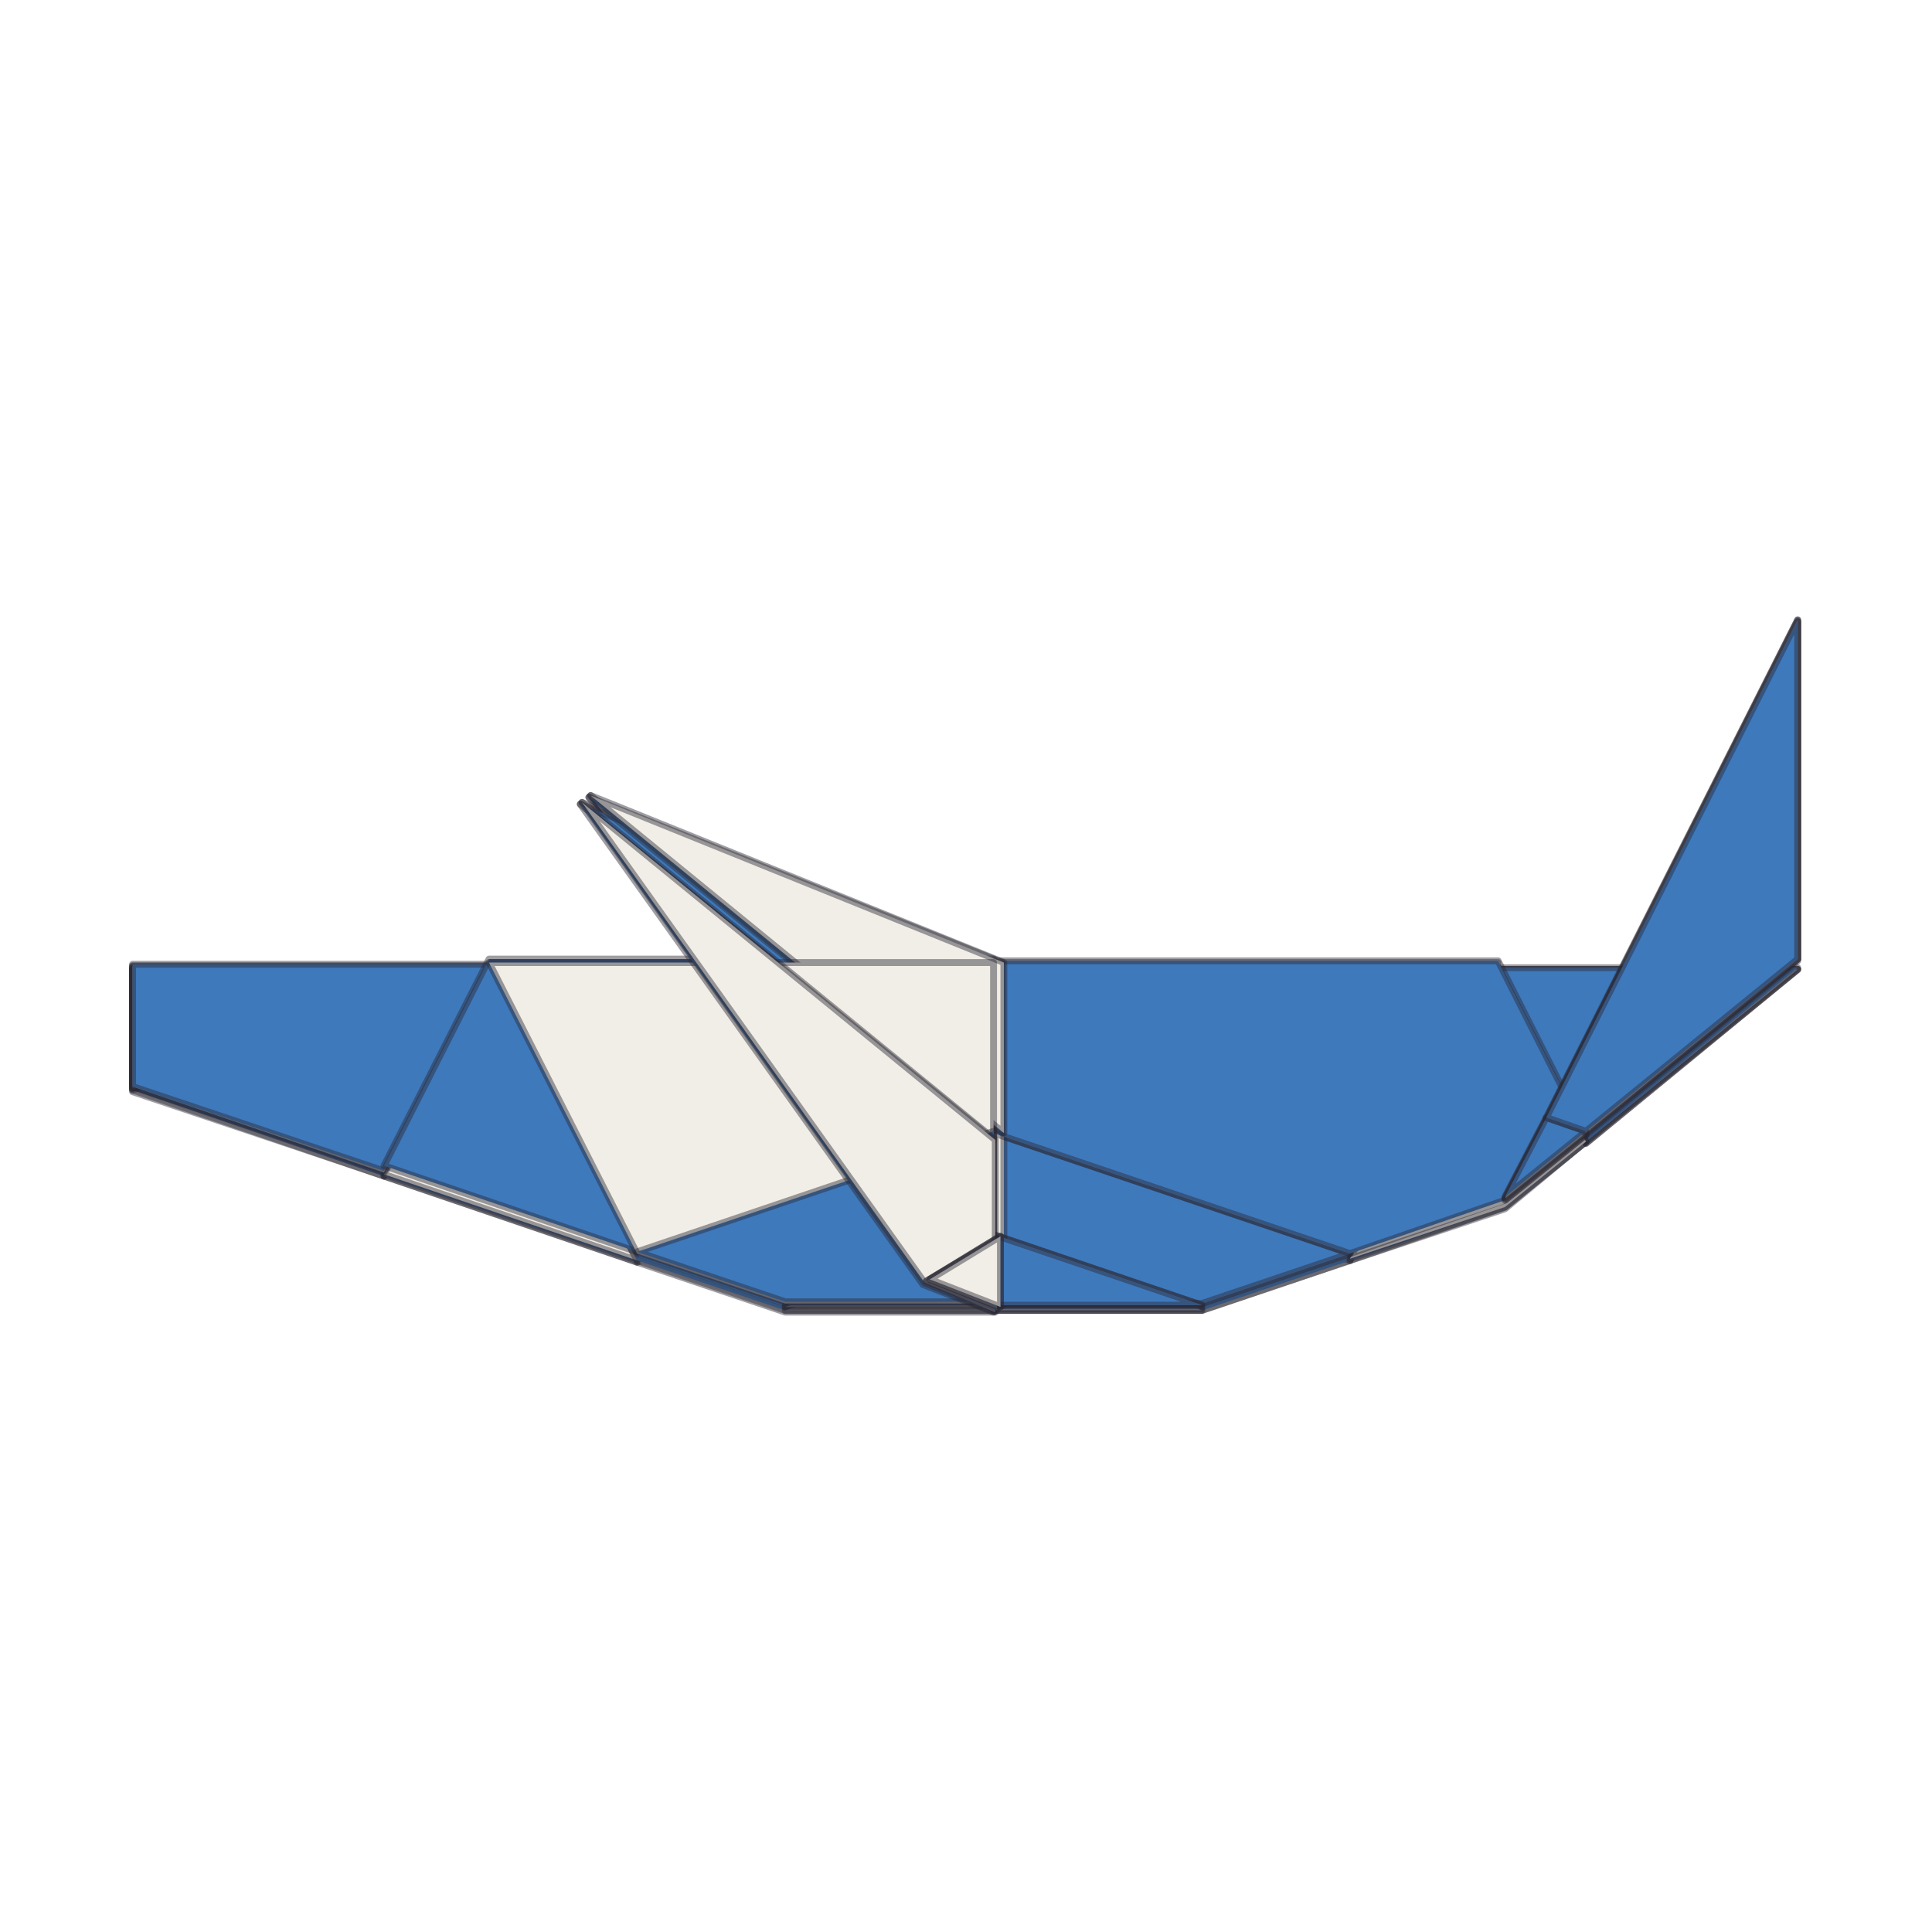
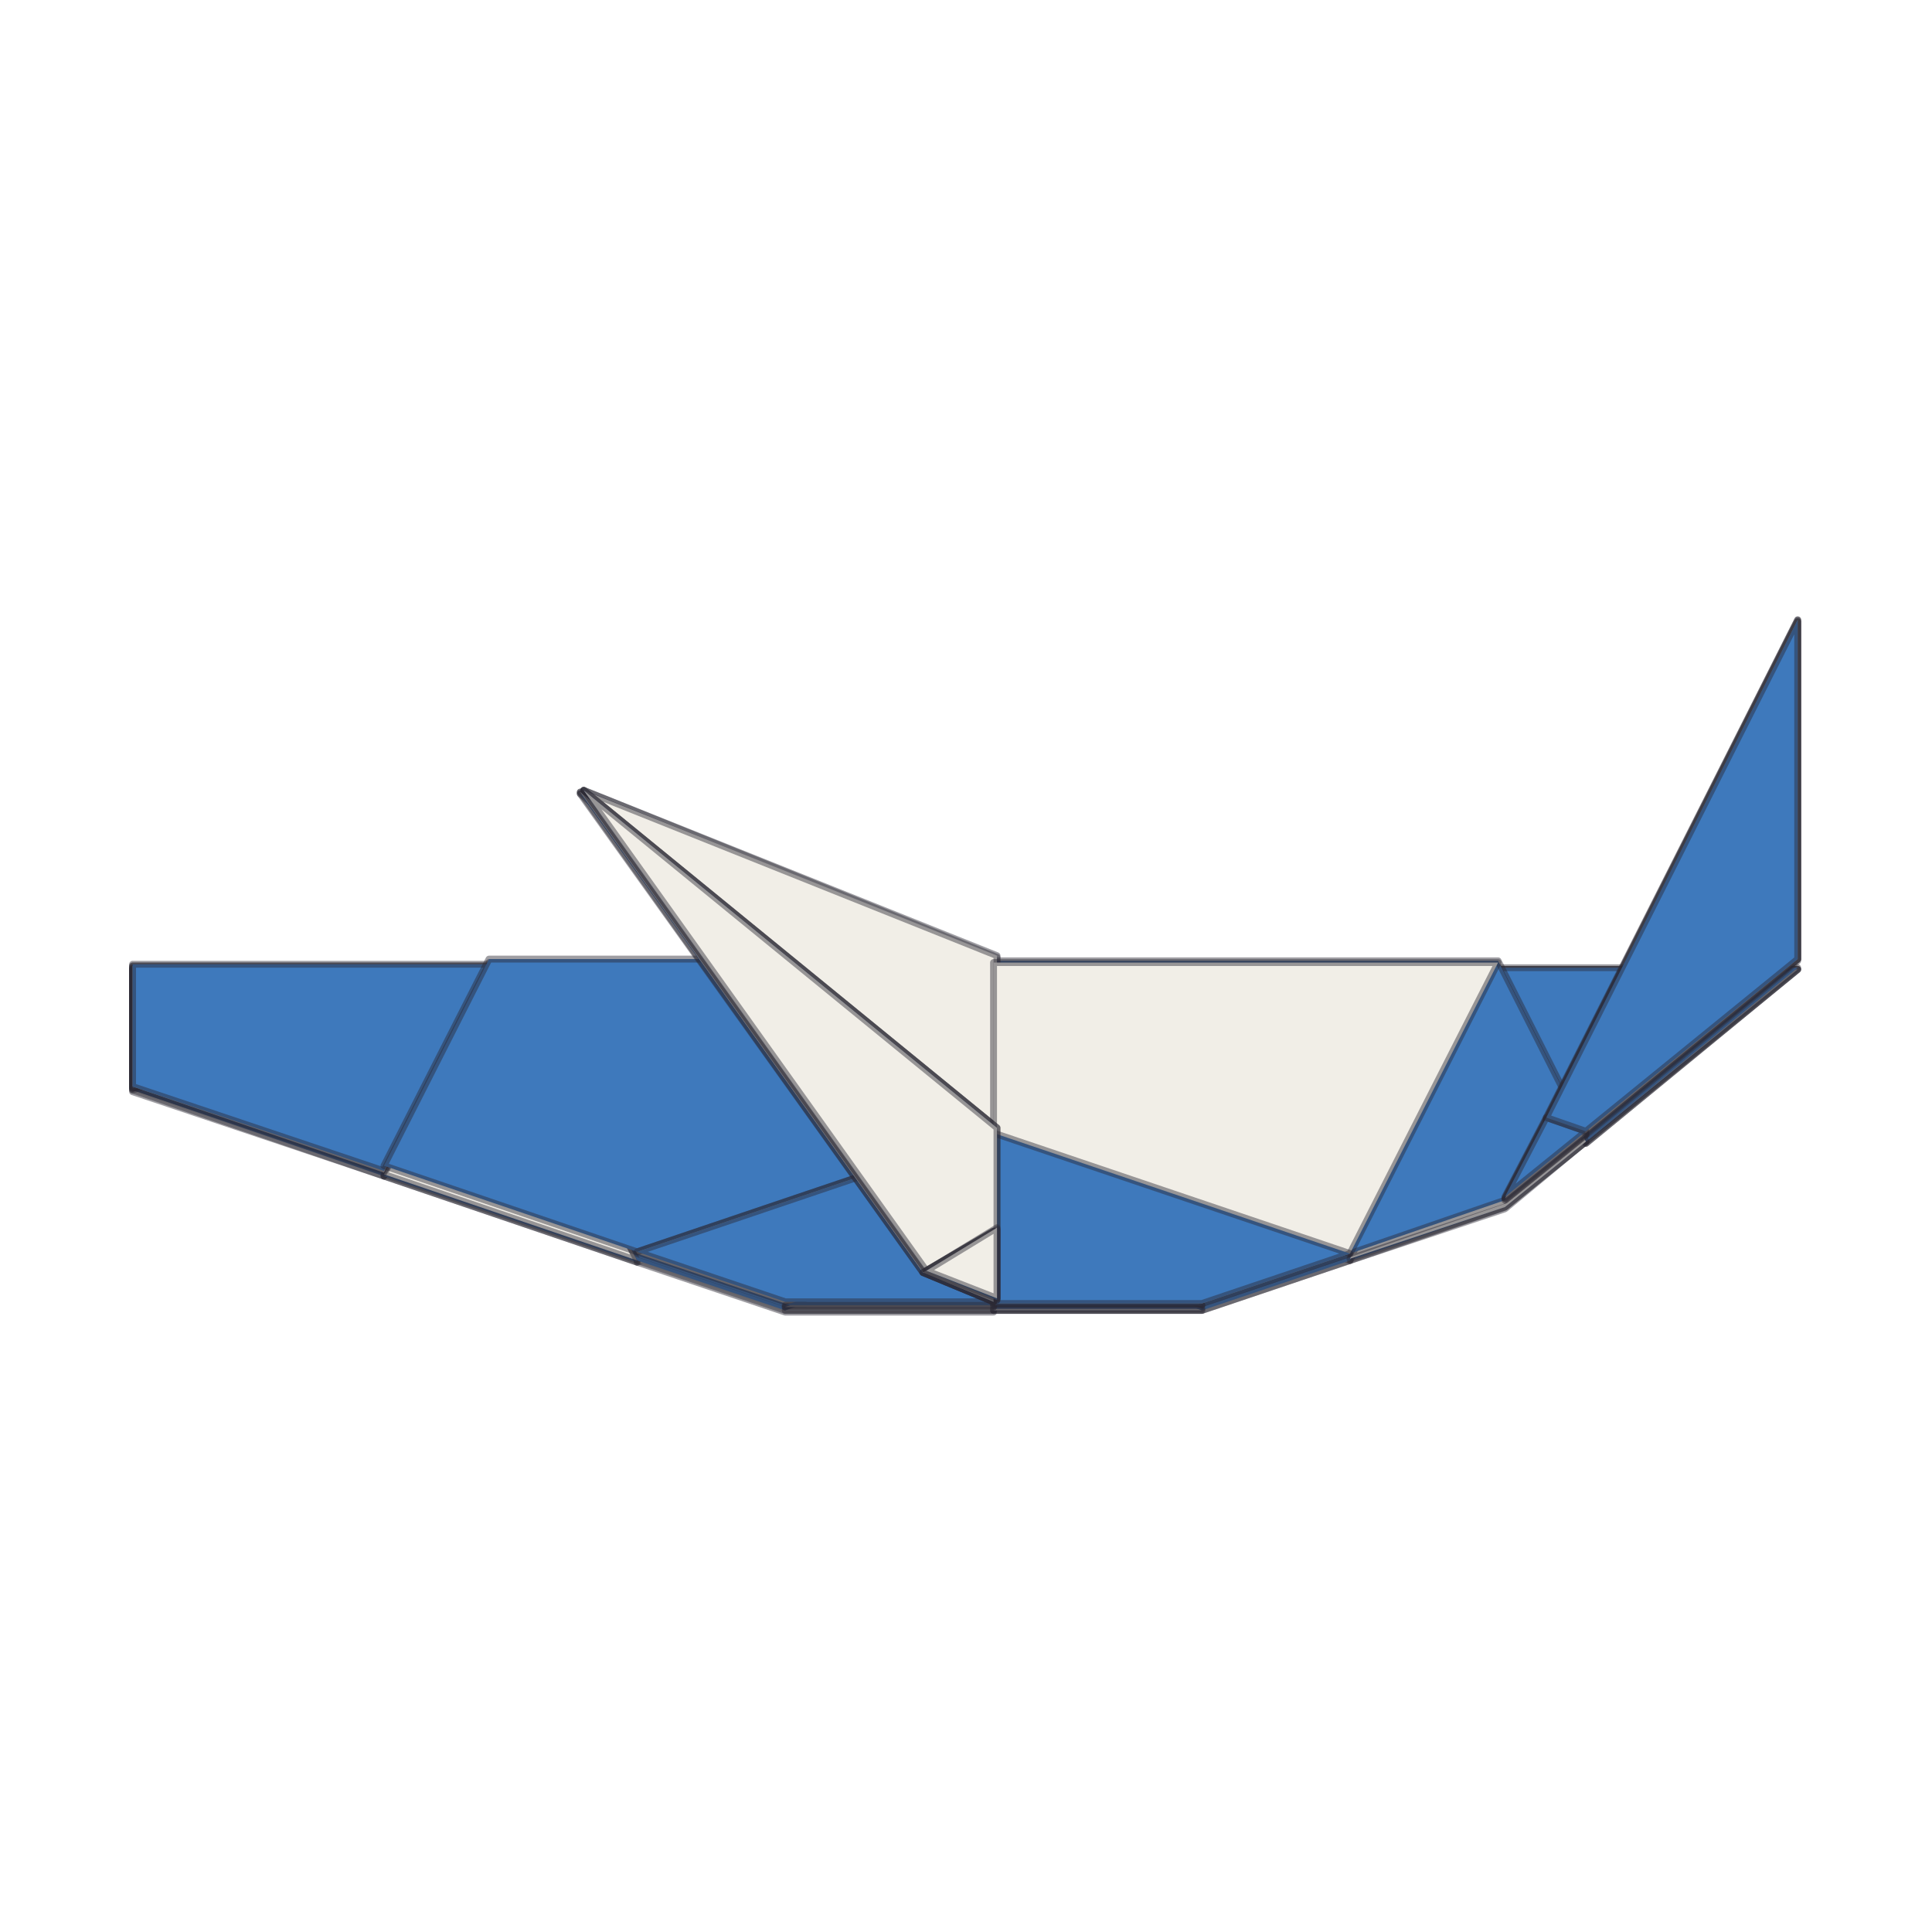
<svg xmlns="http://www.w3.org/2000/svg" viewBox="-0.802 -0.578 1.122 1.122" width="240" height="240">
  <g stroke="#2b2a33" stroke-opacity=".45" stroke-width="0.004" stroke-linejoin="round">
    <polygon points="-0.518,-0.015 -0.725,-0.015 -0.725,0.056 -0.579,0.105" fill="#f1eee7" />
    <polygon points="0.242,-0.015 0.068,-0.015 0.119,0.086" fill="#f1eee7" />
    <polygon points="-0.225,-0.015 -0.518,-0.015 -0.579,0.105 -0.432,0.155 -0.225,0.085" fill="#f1eee7" />
    <polygon points="-0.225,0.085 -0.432,0.155 -0.346,0.184 -0.225,0.184" fill="#f1eee7" />
    <polygon points="-0.725,-0.015 -0.518,-0.015 -0.579,0.105 -0.725,0.055" fill="#3e79bc" />
    <polygon points="-0.579,0.105 -0.518,-0.015 -0.432,0.155" fill="#3e79bc" />
    <polygon points="0.119,0.086 0.068,-0.015 0.242,-0.015" fill="#3e79bc" />
-     <polygon points="-0.225,0.183 -0.104,0.183 -0.018,0.154 -0.225,0.084" fill="#f1eee7" />
    <polygon points="0.068,-0.015 -0.225,-0.015 -0.225,0.084 -0.018,0.154 0.072,0.124 0.119,0.085" fill="#f1eee7" />
    <polygon points="-0.518,-0.015 -0.725,-0.015 -0.725,0.055" fill="#f1eee7" />
    <polygon points="0.242,-0.015 0.068,-0.015 0.119,0.085" fill="#f1eee7" />
    <polygon points="-0.432,0.154 -0.518,-0.015 -0.579,0.104" fill="#f1eee7" />
    <polygon points="-0.725,-0.016 -0.518,-0.016 -0.725,0.054" fill="#3e79bc" />
-     <polygon points="-0.224,-0.015 -0.464,-0.112 -0.224,0.084" fill="#f1eee7" />
+     <polygon points="-0.018,0.154 0.068,-0.016 0.119,0.085 0.072,0.123" fill="#3e79bc" />
+     <polygon points="-0.225,-0.021 -0.465,-0.118 -0.225,0.078" fill="#f1eee7" />
+     <polygon points="-0.225,0.183 -0.104,0.183 -0.018,0.154 -0.225,0.084" fill="#f1eee7" />
    <polygon points="-0.432,0.154 -0.518,-0.016 -0.225,-0.016 -0.225,0.183 -0.346,0.183" fill="#3e79bc" />
    <polygon points="0.119,0.085 0.068,-0.016 0.242,-0.016" fill="#3e79bc" />
    <polygon points="-0.225,0.183 -0.225,-0.016 0.068,-0.016 -0.018,0.154 -0.104,0.183" fill="#3e79bc" />
-     <polygon points="-0.018,0.154 0.068,-0.016 0.119,0.085 0.072,0.123" fill="#3e79bc" />
    <polygon points="-0.518,-0.016 -0.725,-0.016 -0.725,0.054" fill="#f1eee7" />
    <polygon points="-0.225,0.183 -0.225,0.142 -0.346,0.183" fill="#f1eee7" />
    <polygon points="0.068,-0.016 -0.018,0.153 0.072,0.123 0.119,0.085" fill="#f1eee7" />
    <polygon points="-0.225,0.142 -0.225,0.183 -0.104,0.183" fill="#f1eee7" />
    <polygon points="-0.518,-0.017 -0.725,0.054 -0.725,-0.017" fill="#3e79bc" />
    <polygon points="-0.225,0.141 -0.104,0.182 -0.225,0.182" fill="#3e79bc" />
    <polygon points="-0.725,0.053 -0.579,0.103 -0.518,-0.017 -0.725,-0.017" fill="#f1eee7" />
    <polygon points="-0.725,-0.018 -0.518,-0.018 -0.579,0.102 -0.725,0.053" fill="#3e79bc" />
-     <polygon points="-0.261,0.164 -0.46,-0.115 -0.22,0.08 -0.22,0.18" fill="#3e7abc" />
    <polygon points="-0.346,0.181 -0.225,0.141 -0.225,0.181" fill="#3e79bc" />
-     <polygon points="0.068,-0.019 -0.225,-0.019 -0.225,0.179 -0.104,0.179 -0.018,0.15" fill="#f1eee7" />
-     <polygon points="-0.225,0.08 -0.018,0.15 -0.104,0.179 -0.225,0.179" fill="#3e79bc" />
-     <polygon points="-0.459,-0.116 -0.26,0.163 -0.219,0.18 -0.219,0.08" fill="#f1eee7" />
    <polygon points="-0.225,0.14 -0.346,0.181 -0.225,0.181" fill="#f1eee7" />
    <polygon points="-0.225,0.139 -0.225,0.18 -0.104,0.18" fill="#f1eee7" />
+     <polygon points="-0.225,0.179 -0.225,-0.019 -0.518,-0.019 -0.432,0.15 -0.346,0.179" fill="#f1eee7" />
    <polygon points="-0.018,0.15 -0.225,0.08 -0.225,-0.02 0.068,-0.02 0.119,0.081 0.072,0.119" fill="#3e79bc" />
    <polygon points="0.242,-0.217 0.096,0.073 0.119,0.081 0.242,-0.02" fill="#f1eee7" />
    <polygon points="-0.518,-0.021 -0.225,-0.021 -0.225,0.079 -0.432,0.149 -0.579,0.099" fill="#3e79bc" />
    <polygon points="0.242,-0.217 0.242,-0.021 0.119,0.08 0.096,0.072" fill="#3e79bc" />
-     <polygon points="-0.465,-0.111 -0.225,-0.015 -0.225,0.084" fill="#3e7abc" />
-     <polygon points="-0.22,0.08 -0.46,-0.115 -0.22,-0.019" fill="#3e7abc" />
-     <polygon points="-0.219,-0.019 -0.459,-0.116 -0.219,0.08" fill="#f1eee7" />
+     <polygon points="-0.465,-0.117 -0.225,-0.021 -0.225,0.078" fill="#3e7abc" />
+     <polygon points="-0.223,0.077 -0.463,-0.119 -0.223,-0.022" fill="#3e7abc" />
+     <polygon points="-0.223,-0.023 -0.463,-0.119 -0.223,0.077" fill="#f1eee7" />
    <polygon points="-0.225,0.139 -0.225,0.18 -0.346,0.18" fill="#3e79bc" />
    <polygon points="-0.225,0.18 -0.225,0.139 -0.104,0.18" fill="#3e79bc" />
-     <polygon points="-0.225,0.179 -0.225,-0.019 -0.518,-0.019 -0.432,0.15 -0.346,0.179" fill="#f1eee7" />
+     <polygon points="0.068,-0.019 -0.225,-0.019 -0.225,0.179 -0.104,0.179 -0.018,0.15" fill="#f1eee7" />
+     <polygon points="-0.225,0.08 -0.018,0.15 -0.104,0.179 -0.225,0.179" fill="#3e79bc" />
    <polygon points="0.119,0.081 0.096,0.073 0.072,0.119" fill="#f1eee7" />
    <polygon points="-0.346,0.178 -0.432,0.149 -0.225,0.079 -0.225,0.178" fill="#3e79bc" />
    <polygon points="0.072,0.118 0.096,0.072 0.119,0.08" fill="#3e79bc" />
    <polygon points="0.119,0.08 0.096,0.072 0.072,0.118" fill="#f1eee7" />
    <polygon points="0.242,-0.218 0.096,0.072 0.119,0.08 0.242,-0.021" fill="#f1eee7" />
    <polygon points="0.072,0.117 0.096,0.071 0.119,0.079" fill="#3e79bc" />
    <polygon points="0.242,-0.218 0.242,-0.021 0.119,0.079 0.096,0.071" fill="#3e79bc" />
-     <polygon points="-0.465,-0.111 -0.225,0.084 -0.225,0.184 -0.266,0.168" fill="#3e7abc" />
-     <polygon points="-0.464,-0.112 -0.265,0.167 -0.224,0.184 -0.224,0.084" fill="#f1eee7" />
-     <polygon points="-0.264,0.166 -0.223,0.142 -0.223,0.183" fill="#3e7abc" />
-     <polygon points="-0.223,0.182 -0.223,0.141 -0.264,0.166" fill="#f1eee7" />
-     <polygon points="-0.262,0.165 -0.221,0.14 -0.221,0.181" fill="#3e7abc" />
-     <polygon points="-0.221,0.14 -0.262,0.165 -0.221,0.181" fill="#f1eee7" />
+     <polygon points="-0.465,-0.117 -0.225,0.078 -0.225,0.178 -0.266,0.161" fill="#3e7abc" />
+     <polygon points="-0.465,-0.118 -0.266,0.161 -0.225,0.178 -0.225,0.078" fill="#f1eee7" />
+     <polygon points="-0.264,0.16 -0.463,-0.119 -0.223,0.077 -0.223,0.177" fill="#3e7abc" />
+     <polygon points="-0.463,-0.119 -0.264,0.16 -0.223,0.176 -0.223,0.077" fill="#f1eee7" />
+     <polygon points="-0.266,0.161 -0.225,0.137 -0.225,0.178" fill="#3e7abc" />
+     <polygon points="-0.225,0.137 -0.266,0.161 -0.225,0.178" fill="#f1eee7" />
+     <polygon points="-0.264,0.16 -0.223,0.136 -0.223,0.177" fill="#3e7abc" />
+     <polygon points="-0.223,0.176 -0.223,0.135 -0.264,0.16" fill="#f1eee7" />
  </g>
</svg>
